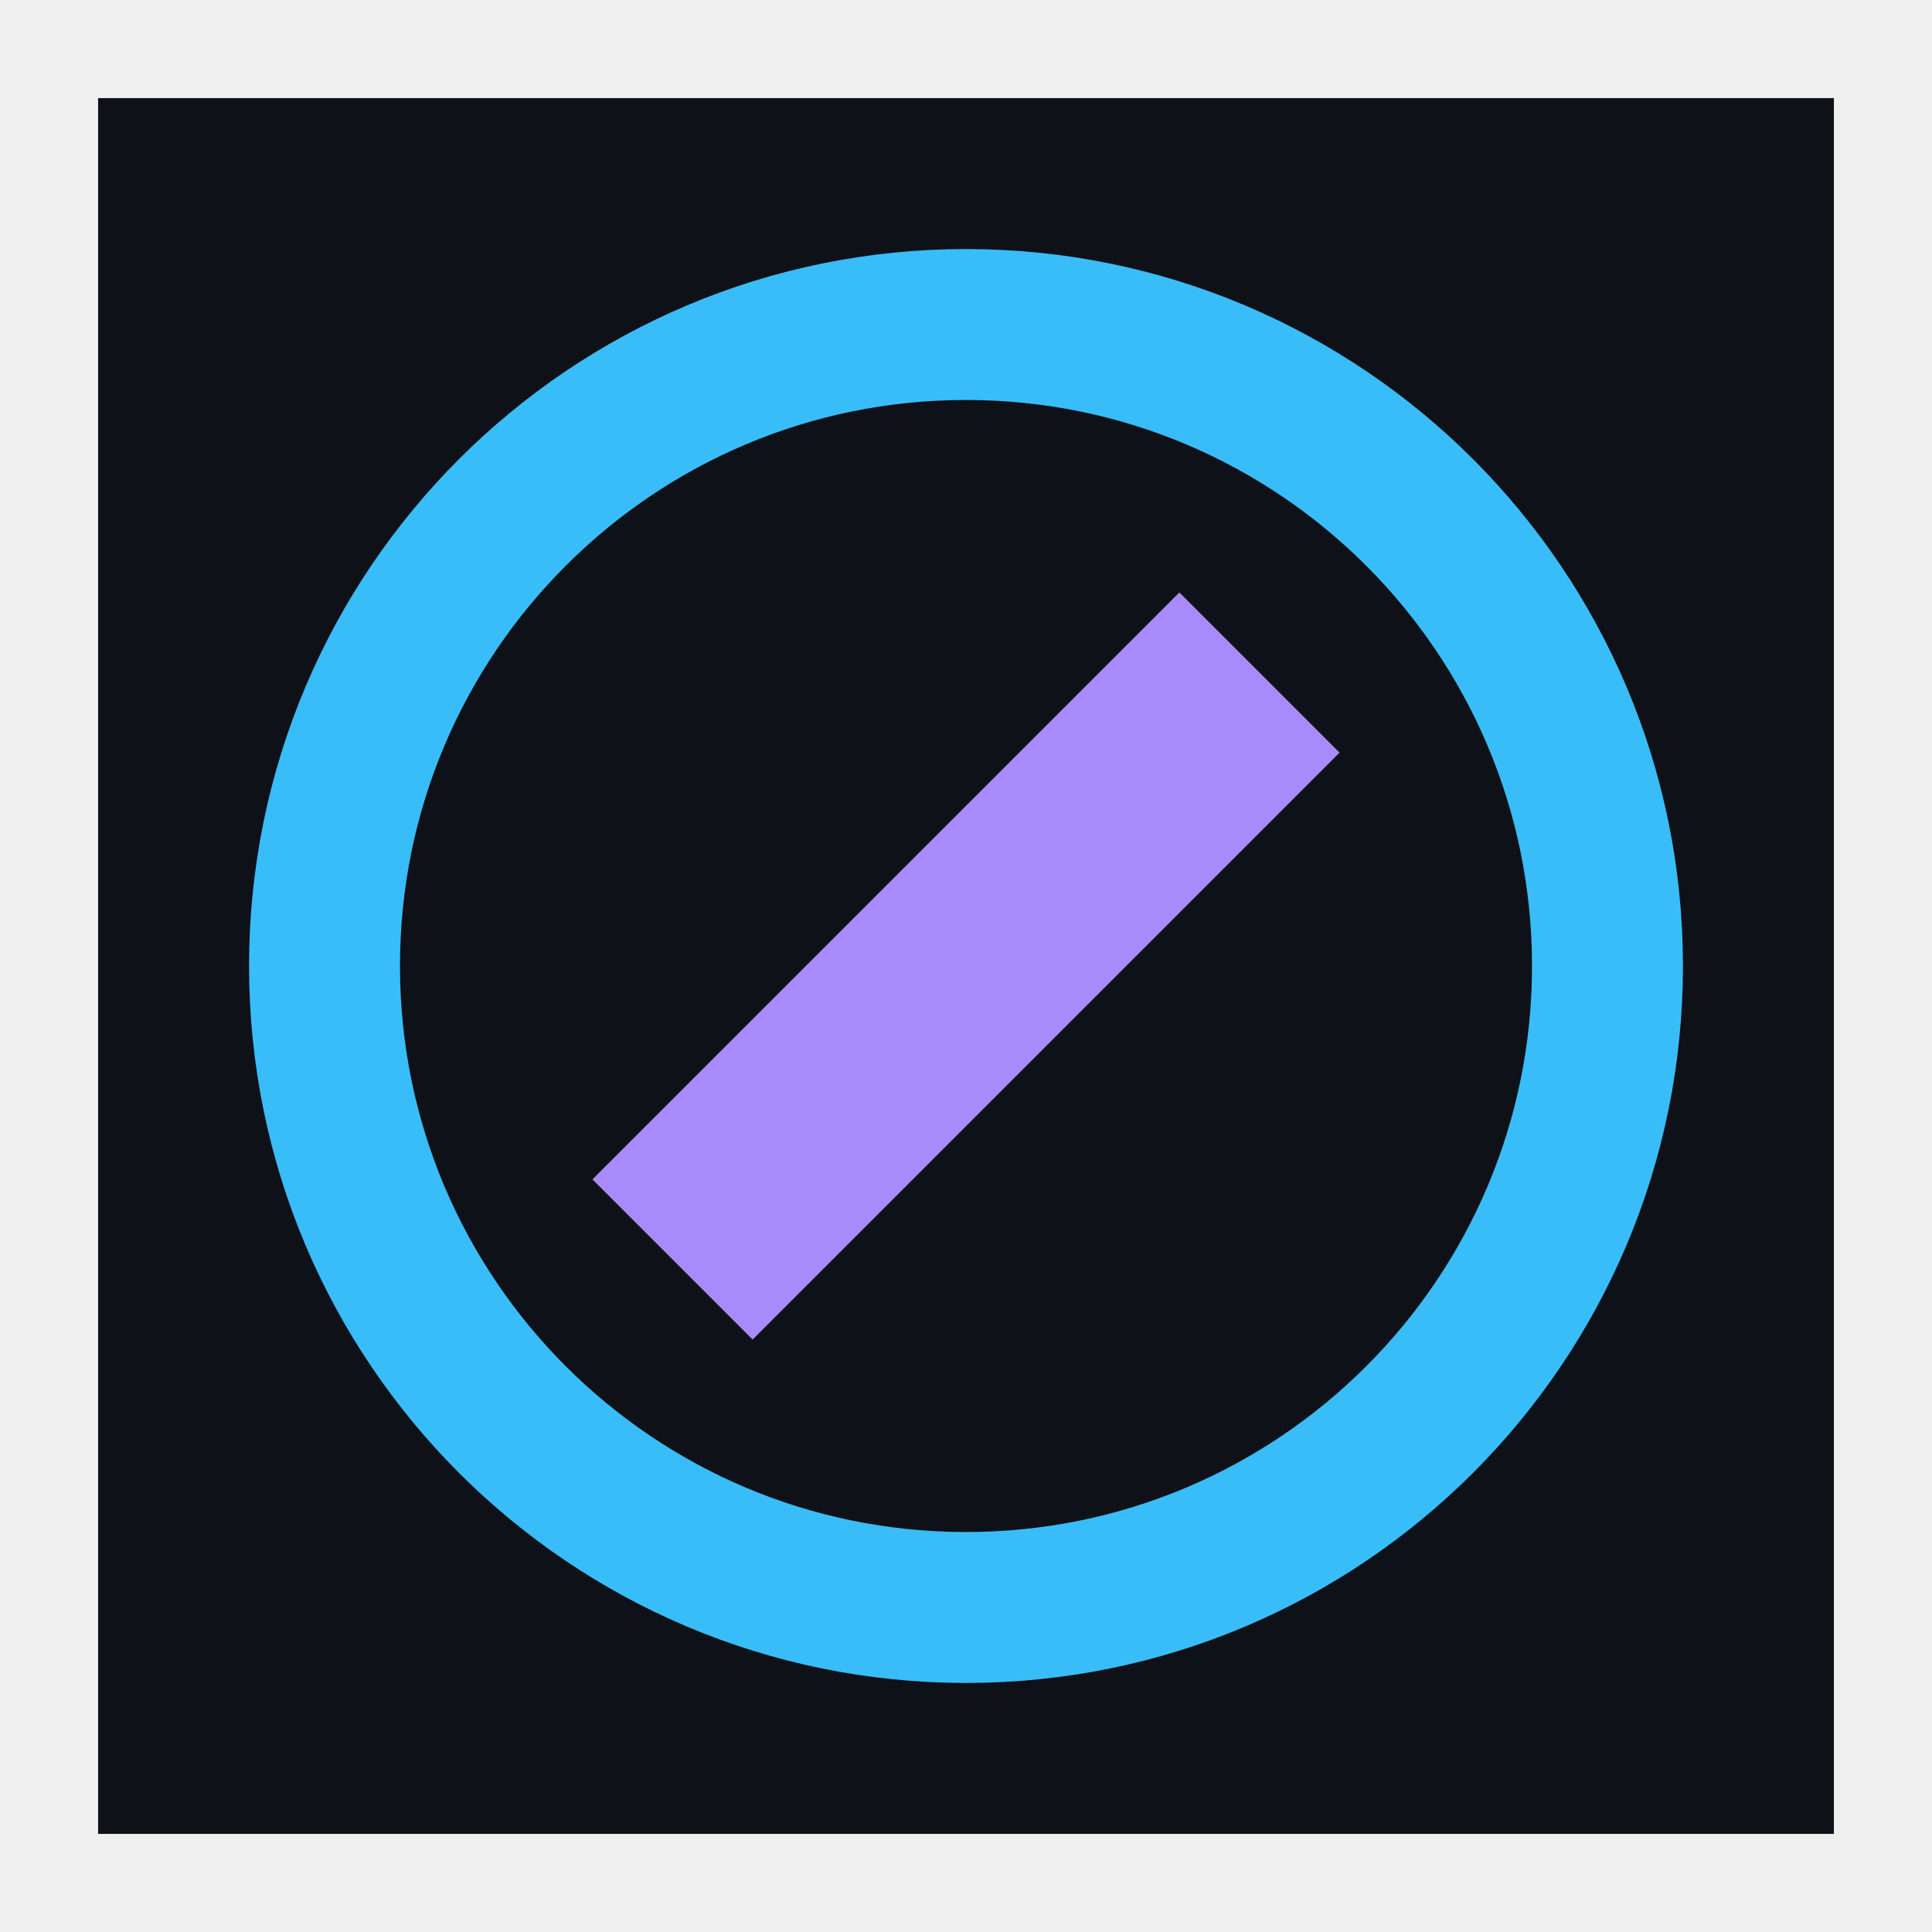
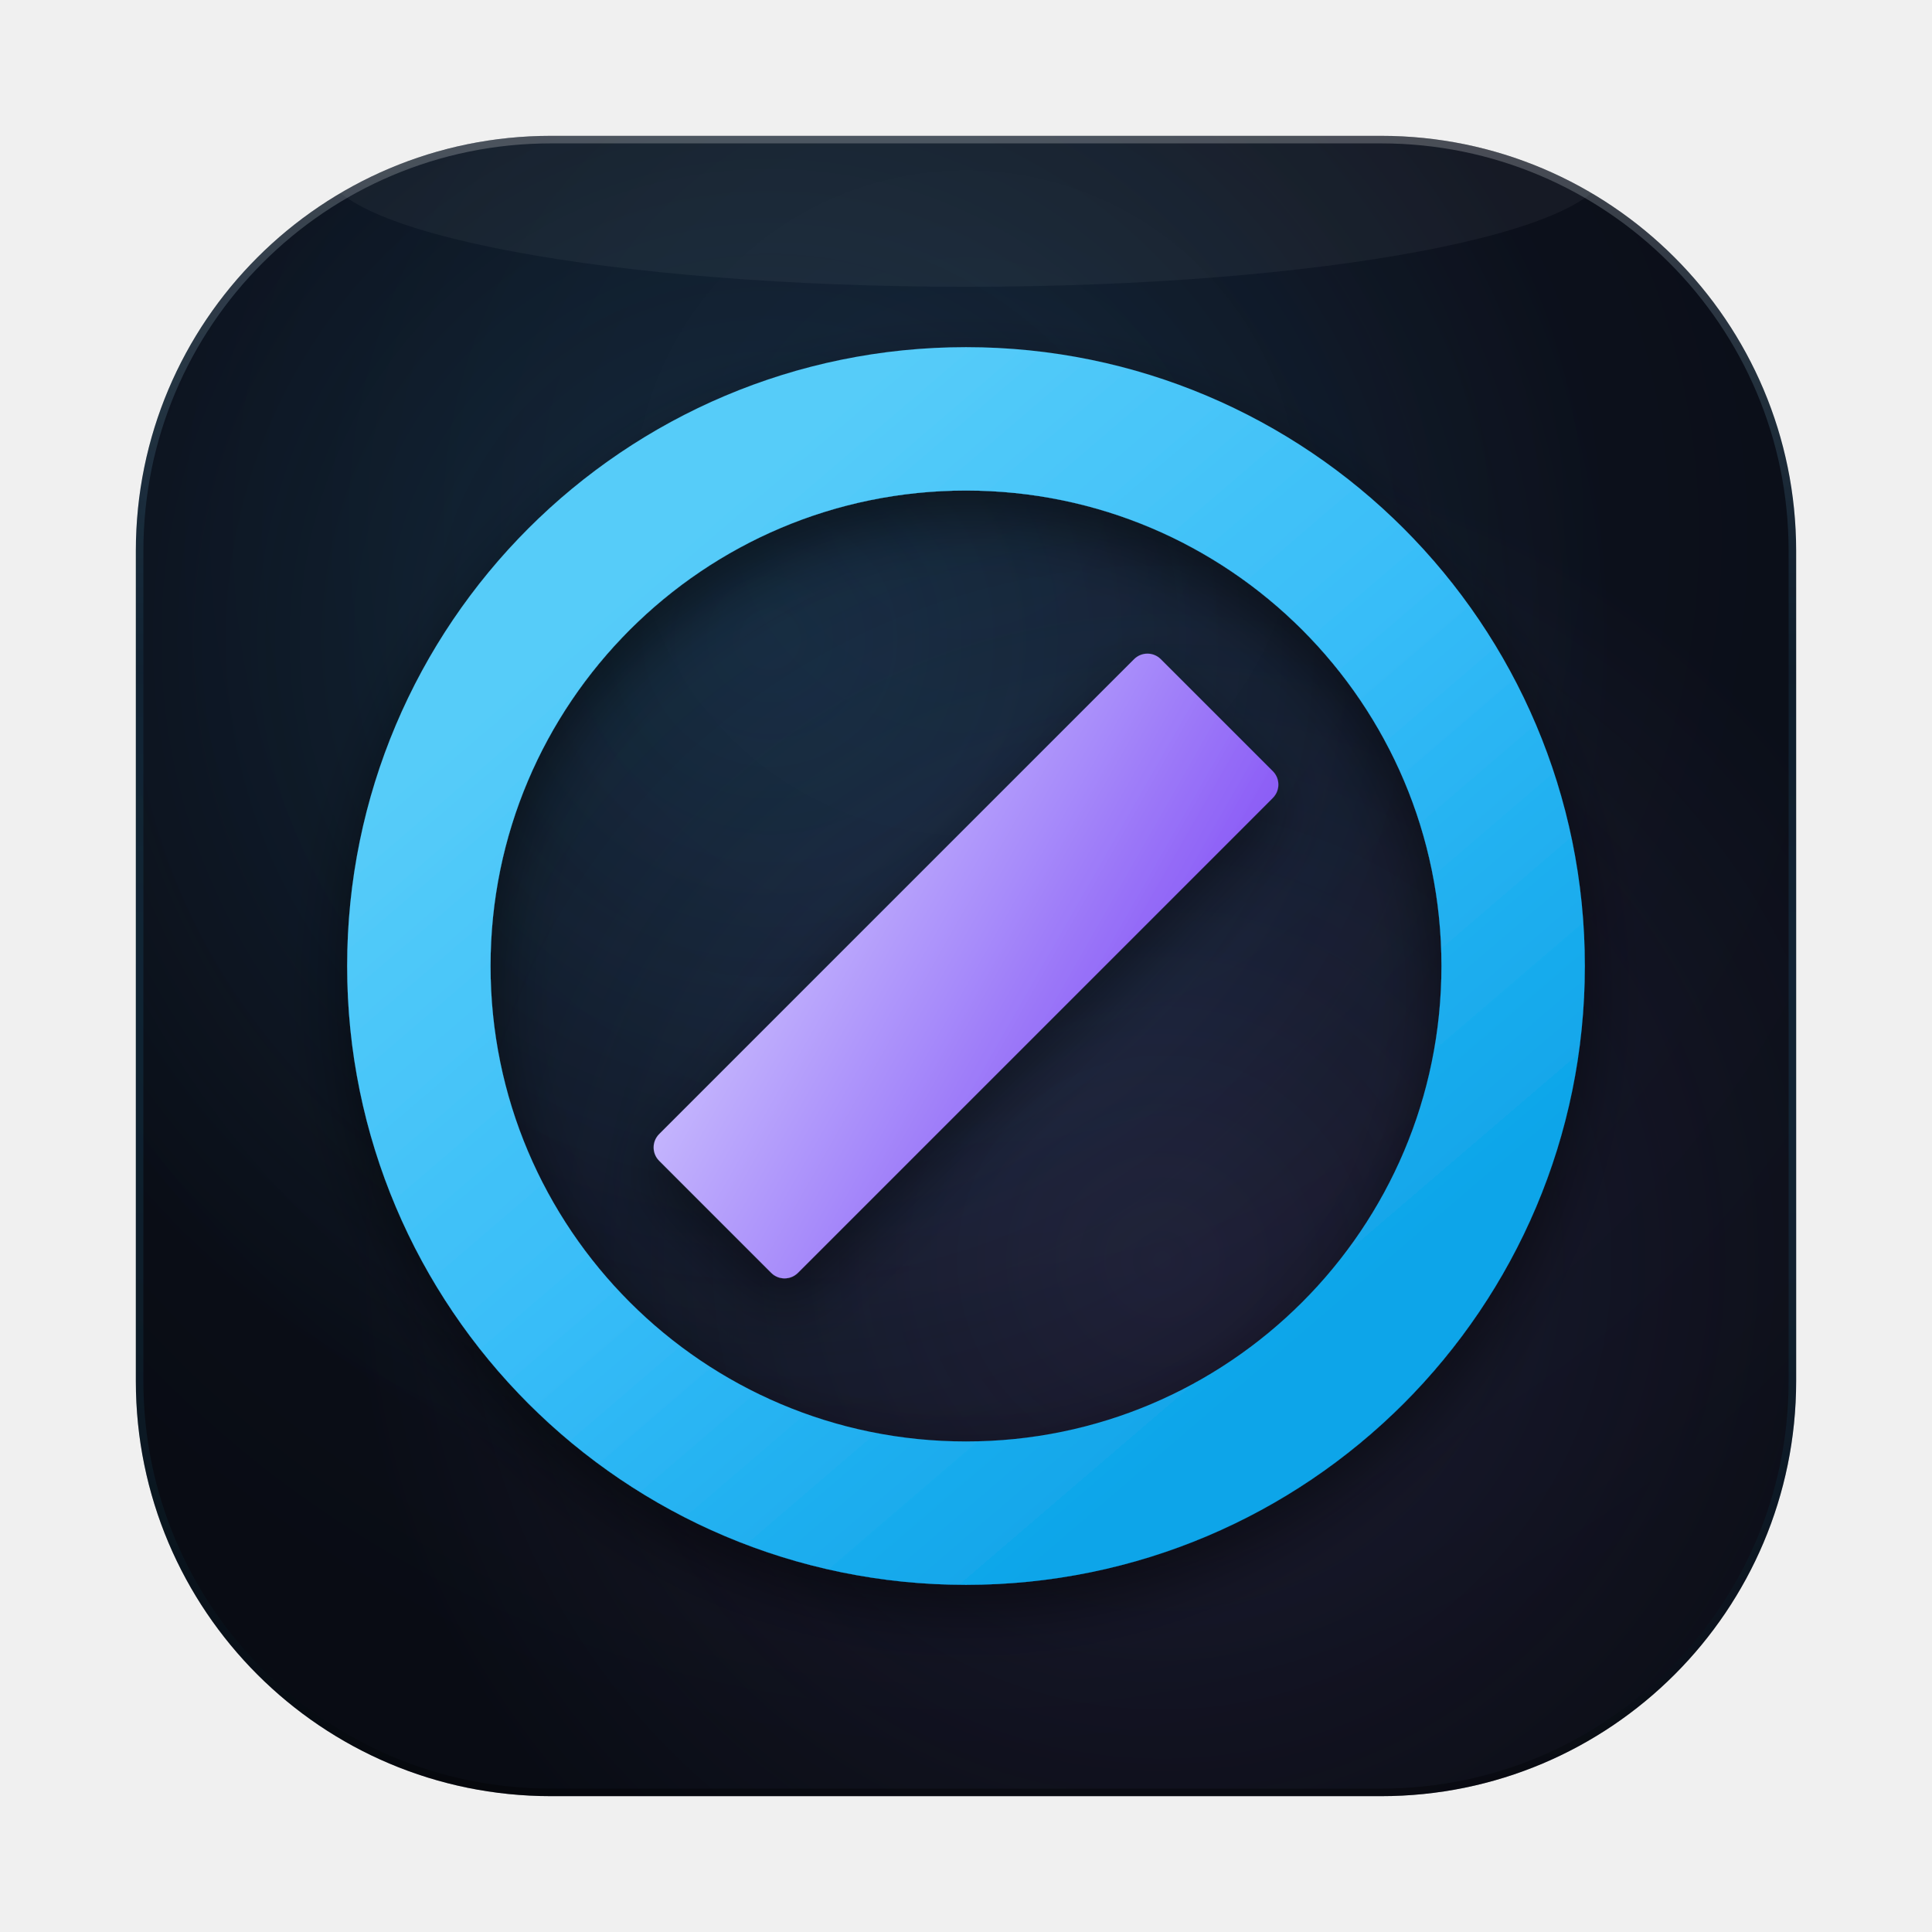
<svg xmlns="http://www.w3.org/2000/svg" width="1024" height="1024" viewBox="0 0 1024 1024">
-   <rect x="52" y="52" width="920" height="920" fill="#0e1118" />
-   <circle cx="512" cy="512" r="340" fill="none" stroke="#38bdf8" stroke-width="80" />
-   <polygon points="625.1,314 710,398.9 398.9,710 314,625.1" fill="#a78bfa" />
+   <defs>
+     <clipPath id="squircle">
+       <rect x="72" y="72" width="880" height="880" rx="220" />
+     </clipPath>
+     <radialGradient id="bg" cx="50%" cy="26%" r="74%" fx="50%" fy="20%">
+       <stop offset="0%" stop-color="#111726" />
+       <stop offset="55%" stop-color="#0c101b" />
+       <stop offset="100%" stop-color="#090c14" />
+     </radialGradient>
+     <radialGradient id="glow-cyan" cx="38%" cy="30%" r="52%">
+       <stop offset="0%" stop-color="#38bdf8" stop-opacity="0.14" />
+       <stop offset="100%" stop-color="#38bdf8" stop-opacity="0" />
+     </radialGradient>
+     <radialGradient id="glow-violet" cx="62%" cy="68%" r="50%">
+       <stop offset="0%" stop-color="#a78bfa" stop-opacity="0.12" />
+       <stop offset="100%" stop-color="#a78bfa" stop-opacity="0" />
+     </radialGradient>
+     <linearGradient id="rim" x1="0%" y1="0%" x2="0%" y2="100%">
+       <stop offset="0%" stop-color="#ffffff" stop-opacity="0.22" />
+       <stop offset="32%" stop-color="#38bdf8" stop-opacity="0.08" />
+       <stop offset="100%" stop-color="#000000" stop-opacity="0.35" />
+     </linearGradient>
+     <linearGradient id="cyan" x1="20%" y1="15%" x2="80%" y2="85%">
+       <stop offset="0%" stop-color="#56ccf9" />
+       <stop offset="50%" stop-color="#38bdf8" />
+       <stop offset="100%" stop-color="#0ea5e9" />
+     </linearGradient>
+     <linearGradient id="violet" x1="0%" y1="0%" x2="100%" y2="100%">
+       <stop offset="0%" stop-color="#c4b5fd" />
+       <stop offset="50%" stop-color="#a78bfa" />
+       <stop offset="100%" stop-color="#8b5cf6" />
+     </linearGradient>
+     <filter id="mark-shadow" x="-20%" y="-20%" width="140%" height="140%">
+       <feDropShadow dx="0" dy="14" stdDeviation="16" flood-color="#000000" flood-opacity="0.45" />
+     </filter>
+   </defs>
+   <g clip-path="url(#squircle)">
+     <rect x="72" y="72" width="880" height="880" fill="url(#bg)" />
+     <rect x="72" y="72" width="880" height="880" fill="url(#glow-cyan)" />
+     <rect x="72" y="72" width="880" height="880" fill="url(#glow-violet)" />
+     <ellipse cx="512" cy="88" rx="340" ry="64" fill="#ffffff" fill-opacity="0.045" />
+   </g>
+   <rect x="74" y="74" width="876" height="876" rx="218" fill="none" stroke="url(#rim)" stroke-width="4" />
+   <g filter="url(#mark-shadow)">
+     <circle cx="512" cy="512" r="290" fill="none" stroke="url(#cyan)" stroke-width="76" />
+     <rect x="324" y="460" width="376" height="104" rx="10" transform="rotate(-45 512 512)" fill="url(#violet)" />
+   </g>
</svg>
